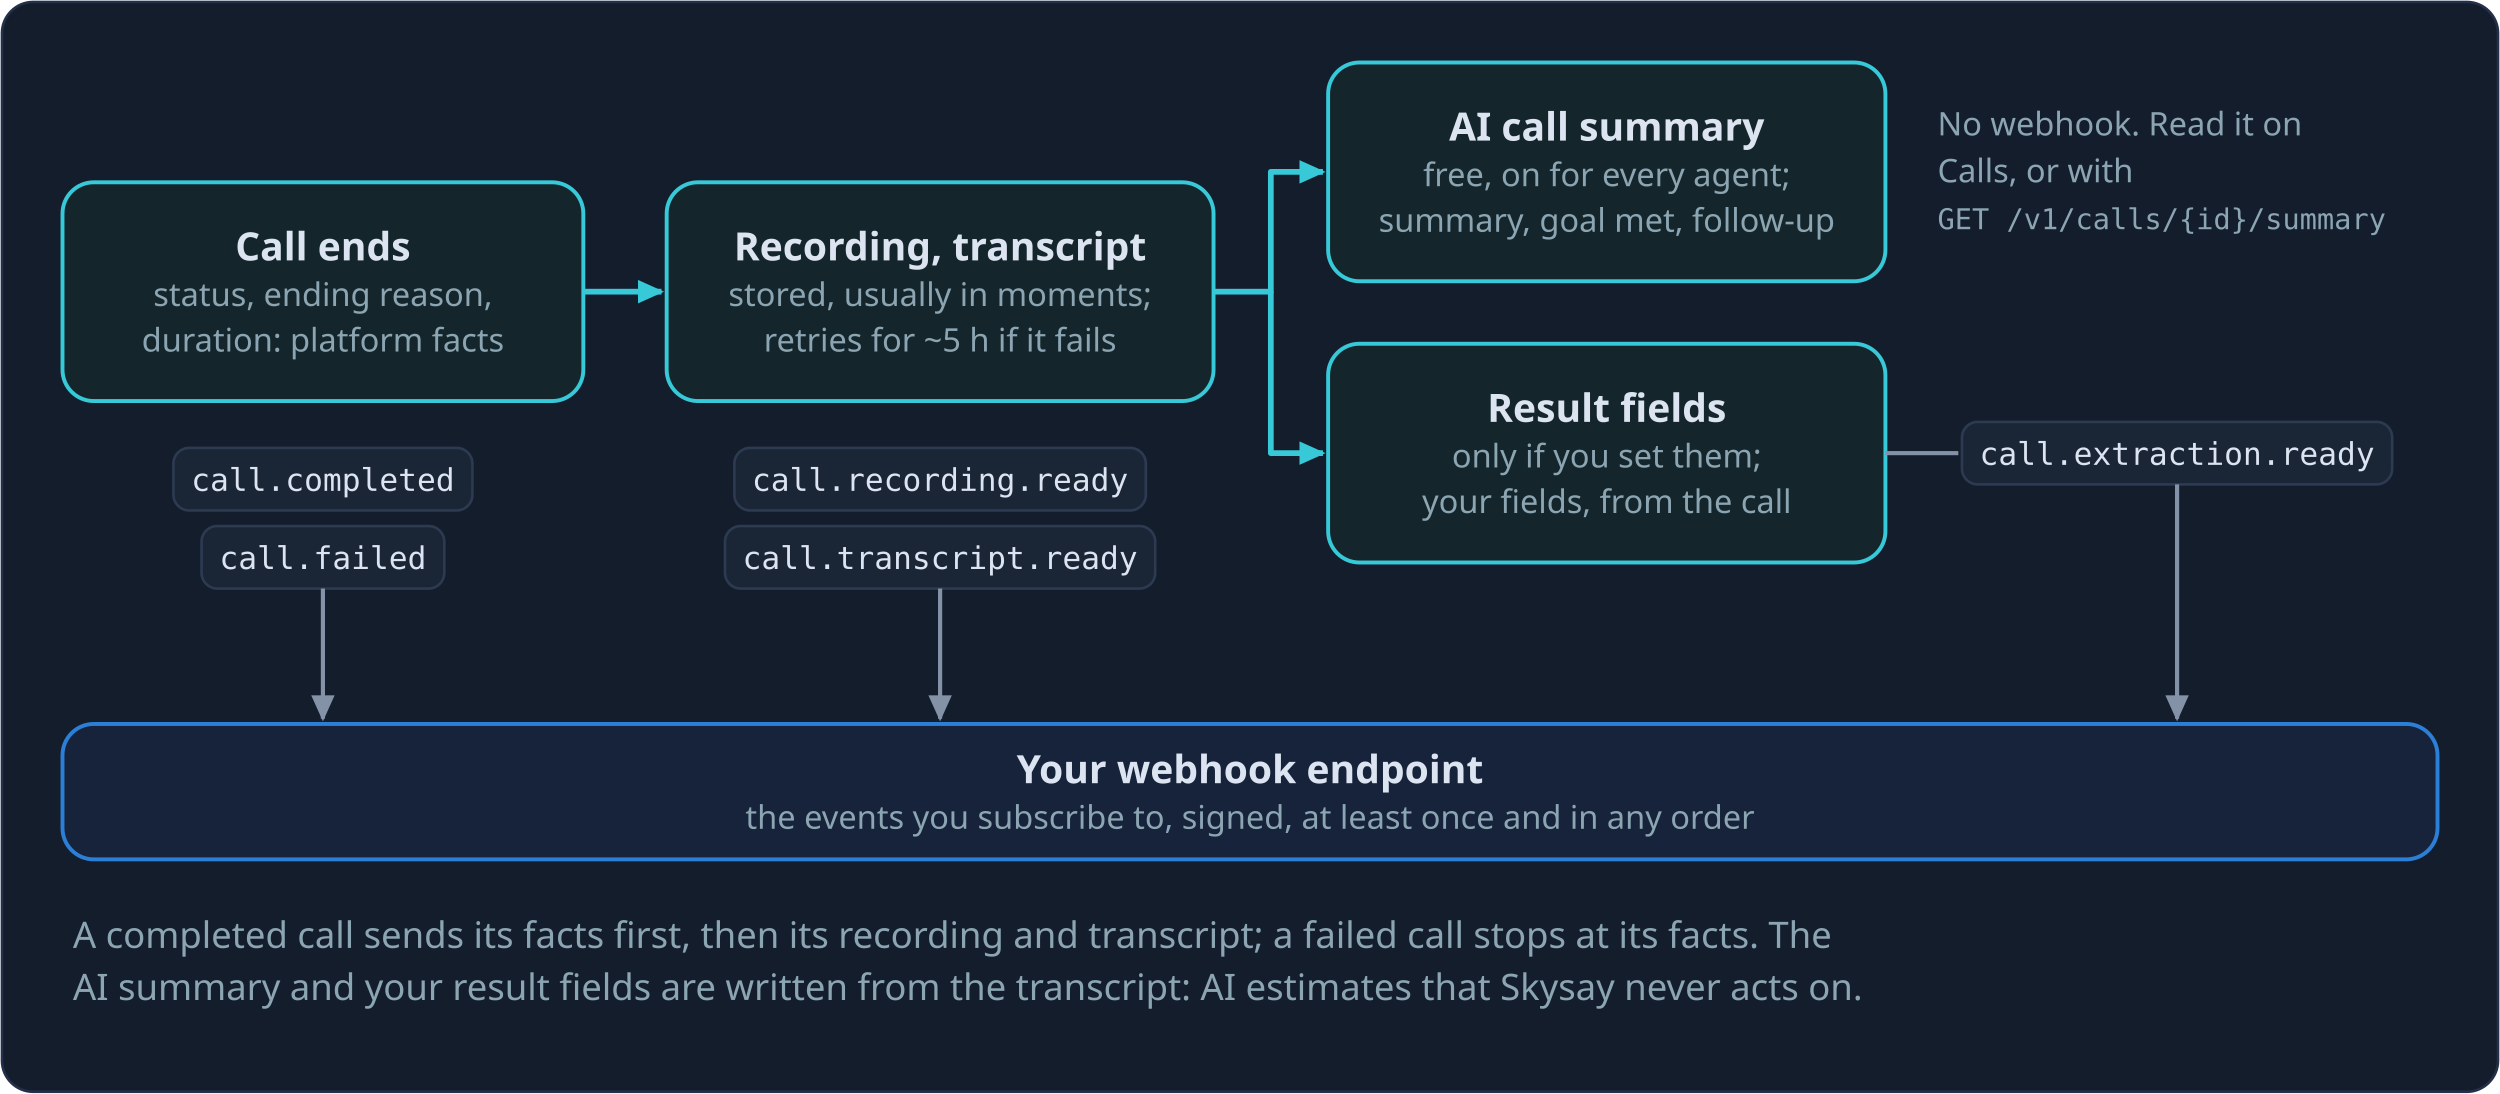
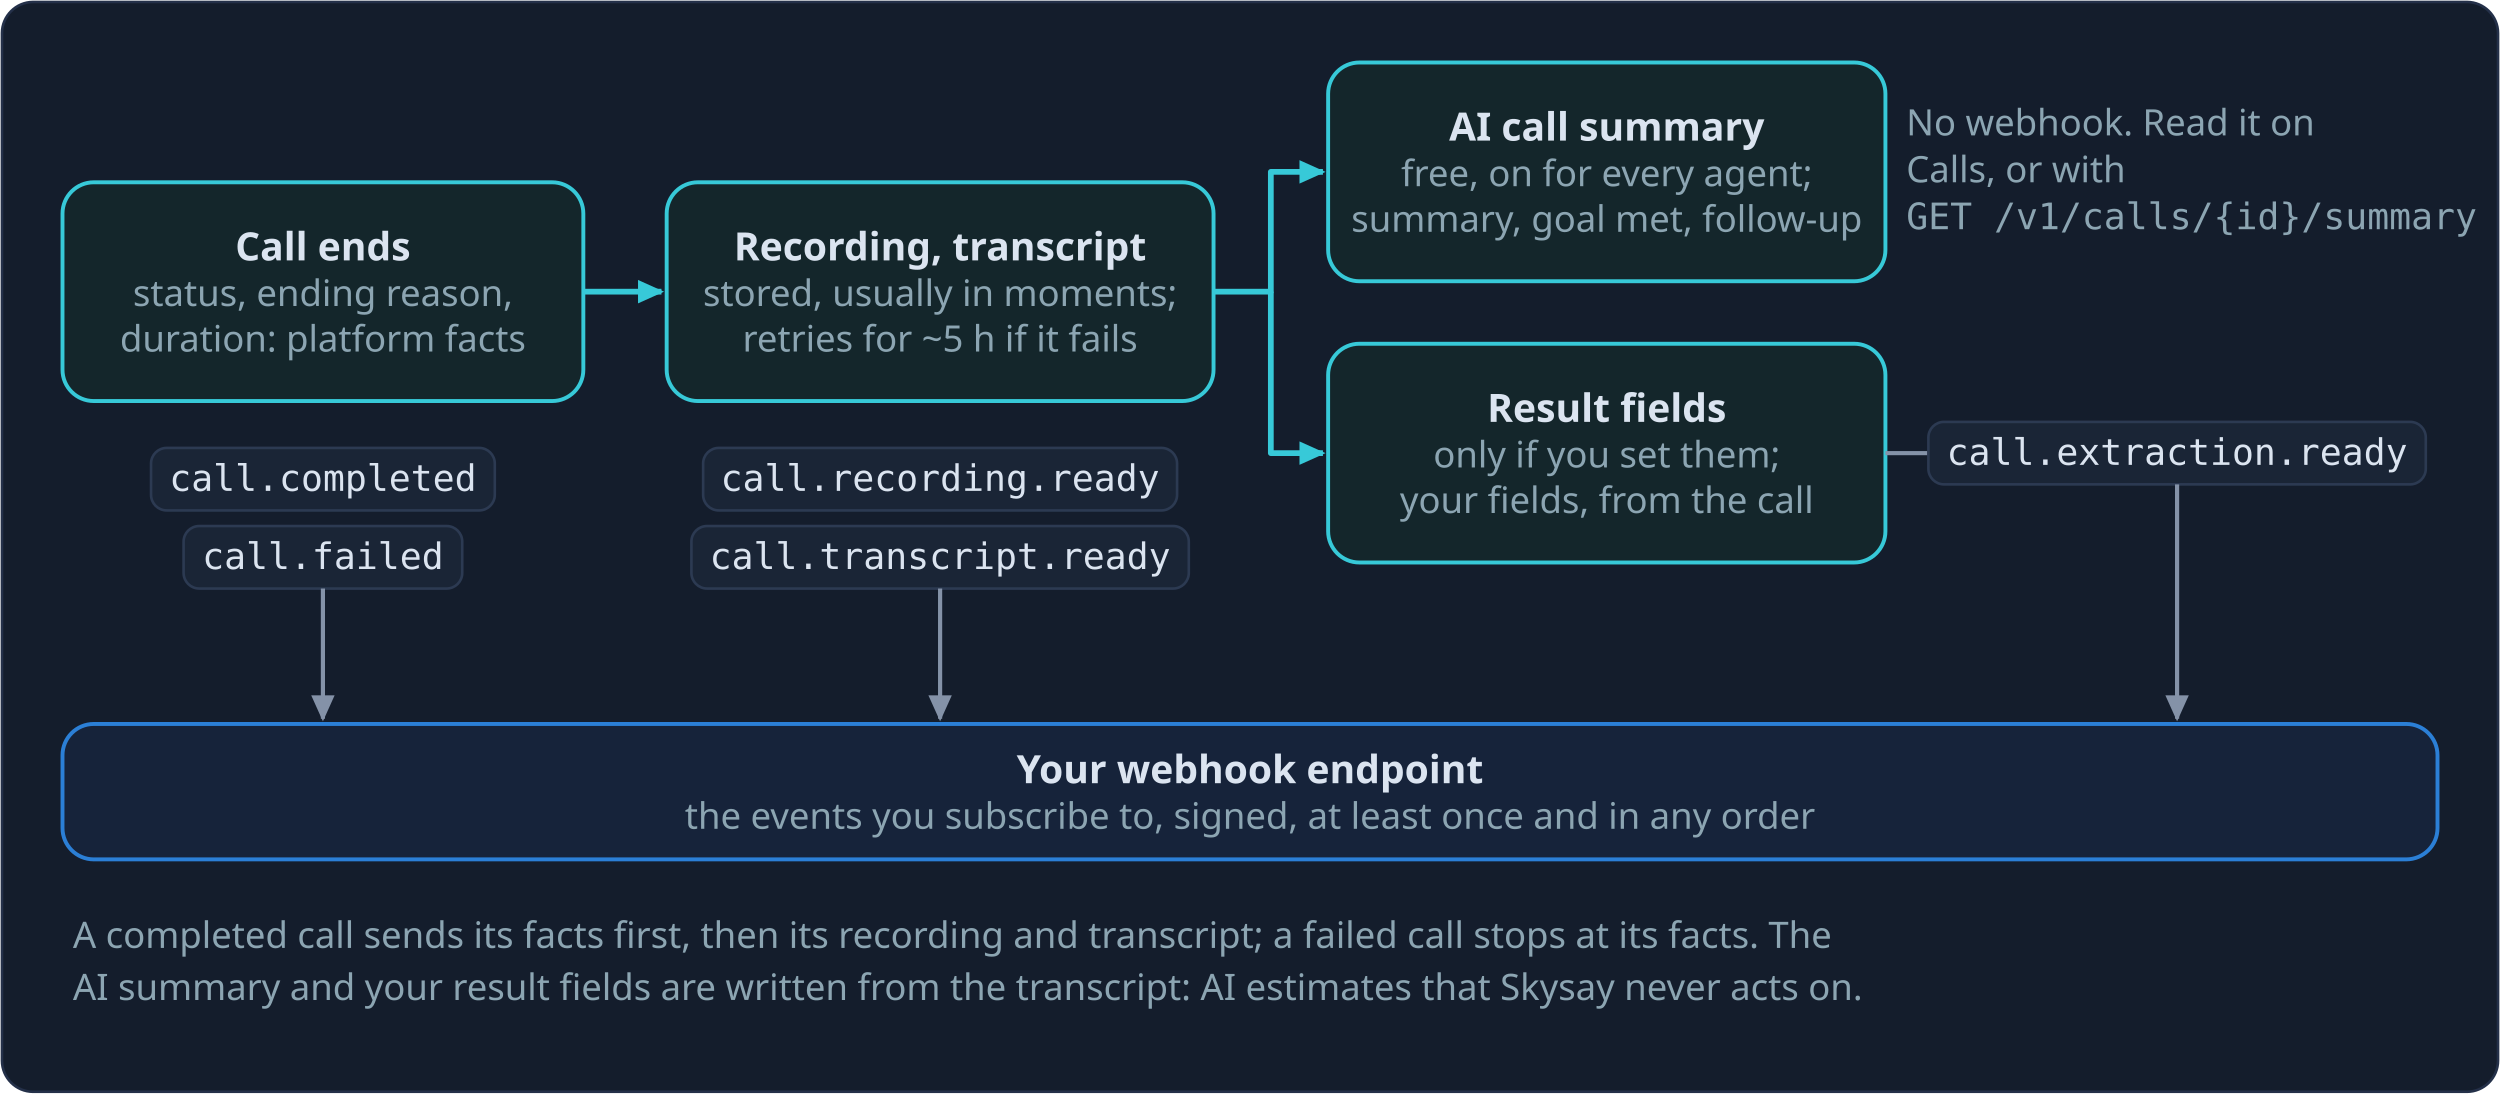
<svg xmlns="http://www.w3.org/2000/svg" viewBox="0 0 960 420" width="960" height="420" role="img" font-family="'Geist Variable', ui-sans-serif, system-ui, sans-serif">
  <defs>
    <marker id="af" viewBox="0 0 10 10" refX="9" refY="5" markerWidth="10" markerHeight="10" markerUnits="userSpaceOnUse" orient="auto">
      <path d="M0,0.5 L10,5 L0,9.5 z" fill="#ff6b6b" />
    </marker>
    <marker id="afs" viewBox="0 0 10 10" refX="1" refY="5" markerWidth="10" markerHeight="10" markerUnits="userSpaceOnUse" orient="auto">
      <path d="M10,0.5 L0,5 L10,9.5 z" fill="#ff6b6b" />
    </marker>
    <marker id="am" viewBox="0 0 10 10" refX="9" refY="5" markerWidth="10" markerHeight="10" markerUnits="userSpaceOnUse" orient="auto">
      <path d="M0,0.5 L10,5 L0,9.5 z" fill="#37c9d8" />
    </marker>
    <marker id="ams" viewBox="0 0 10 10" refX="1" refY="5" markerWidth="10" markerHeight="10" markerUnits="userSpaceOnUse" orient="auto">
      <path d="M10,0.5 L0,5 L10,9.5 z" fill="#37c9d8" />
    </marker>
    <marker id="as" viewBox="0 0 10 10" refX="9" refY="5" markerWidth="10" markerHeight="10" markerUnits="userSpaceOnUse" orient="auto">
      <path d="M0,0.5 L10,5 L0,9.5 z" fill="#8492a8" />
    </marker>
    <marker id="ass" viewBox="0 0 10 10" refX="1" refY="5" markerWidth="10" markerHeight="10" markerUnits="userSpaceOnUse" orient="auto">
      <path d="M10,0.5 L0,5 L10,9.5 z" fill="#8492a8" />
    </marker>
  </defs>
  <rect x="0.75" y="0.75" width="958.5" height="418.5" rx="12" fill="#141d2c" stroke="#243049" stroke-width="1" />
  <rect x="24" y="70" width="200" height="84" rx="12" fill="#14262b" stroke="#37c9d8" stroke-width="1.5" />
  <text x="124.0" y="100.0" font-size="15" fill="#dbe4f0" font-weight="600" text-anchor="middle">Call ends</text>
-   <text x="124.0" y="117.5" font-size="12.5" fill="#8ca5b2" text-anchor="middle">status, ending reason,</text>
-   <text x="124.0" y="135.0" font-size="12.5" fill="#8ca5b2" text-anchor="middle">duration: platform facts</text>
+   <text x="124.0" y="117.5" font-size="14" fill="#8ca5b2" text-anchor="middle">status, ending reason,</text>
+   <text x="124.0" y="135.0" font-size="14" fill="#8ca5b2" text-anchor="middle">duration: platform facts</text>
  <rect x="256" y="70" width="210" height="84" rx="12" fill="#14262b" stroke="#37c9d8" stroke-width="1.5" />
  <text x="361.0" y="100.0" font-size="15" fill="#dbe4f0" font-weight="600" text-anchor="middle">Recording, transcript</text>
-   <text x="361.0" y="117.5" font-size="12.5" fill="#8ca5b2" text-anchor="middle">stored, usually in moments;</text>
-   <text x="361.0" y="135.0" font-size="12.5" fill="#8ca5b2" text-anchor="middle">retries for ~5 h if it fails</text>
+   <text x="361.0" y="117.5" font-size="14" fill="#8ca5b2" text-anchor="middle">stored, usually in moments;</text>
+   <text x="361.0" y="135.0" font-size="14" fill="#8ca5b2" text-anchor="middle">retries for ~5 h if it fails</text>
  <path d="M224,112 L254,112" fill="none" stroke="#37c9d8" stroke-width="2.2" stroke-linejoin="round" marker-end="url(#am)" />
  <rect x="510" y="24" width="214" height="84" rx="12" fill="#14262b" stroke="#37c9d8" stroke-width="1.5" />
  <text x="617.0" y="54.0" font-size="15" fill="#dbe4f0" font-weight="600" text-anchor="middle">AI call summary</text>
-   <text x="617.0" y="71.5" font-size="12.5" fill="#8ca5b2" text-anchor="middle">free, on for every agent;</text>
-   <text x="617.0" y="89.0" font-size="12.5" fill="#8ca5b2" text-anchor="middle">summary, goal met, follow-up</text>
+   <text x="617.0" y="71.5" font-size="14" fill="#8ca5b2" text-anchor="middle">free, on for every agent;</text>
+   <text x="617.0" y="89.0" font-size="14" fill="#8ca5b2" text-anchor="middle">summary, goal met, follow-up</text>
  <rect x="510" y="132" width="214" height="84" rx="12" fill="#14262b" stroke="#37c9d8" stroke-width="1.5" />
  <text x="617.0" y="162.0" font-size="15" fill="#dbe4f0" font-weight="600" text-anchor="middle">Result fields</text>
-   <text x="617.0" y="179.5" font-size="12.5" fill="#8ca5b2" text-anchor="middle">only if you set them;</text>
-   <text x="617.0" y="197.0" font-size="12.5" fill="#8ca5b2" text-anchor="middle">your fields, from the call</text>
+   <text x="617.0" y="179.5" font-size="14" fill="#8ca5b2" text-anchor="middle">only if you set them;</text>
+   <text x="617.0" y="197.0" font-size="14" fill="#8ca5b2" text-anchor="middle">your fields, from the call</text>
  <path d="M466,112 L488,112 L488,66 L508,66" fill="none" stroke="#37c9d8" stroke-width="2.2" stroke-linejoin="round" marker-end="url(#am)" />
  <path d="M488,112 L488,174 L508,174" fill="none" stroke="#37c9d8" stroke-width="2.2" stroke-linejoin="round" marker-end="url(#am)" />
-   <text x="744" y="52" font-size="12.5" fill="#8ca5b2">No webhook. Read it on</text>
-   <text x="744" y="70" font-size="12.5" fill="#8ca5b2">Calls, or with</text>
-   <text x="744" y="88" font-size="11" fill="#8ca5b2" font-family="'JetBrains Mono Variable', ui-monospace, Menlo, monospace">GET /v1/calls/{id}/summary</text>
-   <rect x="66.6" y="172" width="114.8" height="24" rx="6" fill="#1a2536" stroke="#2c3a52" stroke-width="1" />
-   <text x="124" y="188.5" font-size="12" fill="#dbe4f0" text-anchor="middle" font-family="'JetBrains Mono Variable', ui-monospace, Menlo, monospace">call.completed</text>
-   <rect x="77.4" y="202" width="93.2" height="24" rx="6" fill="#1a2536" stroke="#2c3a52" stroke-width="1" />
-   <text x="124" y="218.5" font-size="12" fill="#dbe4f0" text-anchor="middle" font-family="'JetBrains Mono Variable', ui-monospace, Menlo, monospace">call.failed</text>
-   <rect x="282.0" y="172" width="158.0" height="24" rx="6" fill="#1a2536" stroke="#2c3a52" stroke-width="1" />
-   <text x="361" y="188.5" font-size="12" fill="#dbe4f0" text-anchor="middle" font-family="'JetBrains Mono Variable', ui-monospace, Menlo, monospace">call.recording.ready</text>
-   <rect x="278.4" y="202" width="165.2" height="24" rx="6" fill="#1a2536" stroke="#2c3a52" stroke-width="1" />
-   <text x="361" y="218.5" font-size="12" fill="#dbe4f0" text-anchor="middle" font-family="'JetBrains Mono Variable', ui-monospace, Menlo, monospace">call.transcript.ready</text>
-   <rect x="753.4" y="162" width="165.2" height="24" rx="6" fill="#1a2536" stroke="#2c3a52" stroke-width="1" />
-   <text x="836" y="178.5" font-size="12" fill="#dbe4f0" text-anchor="middle" font-family="'JetBrains Mono Variable', ui-monospace, Menlo, monospace">call.extraction.ready</text>
-   <path d="M724,174 L752,174" fill="none" stroke="#8492a8" stroke-width="1.6" stroke-linejoin="round" />
+   <text x="732" y="52" font-size="14" fill="#8ca5b2">No webhook. Read it on</text>
+   <text x="732" y="70" font-size="14" fill="#8ca5b2">Calls, or with</text>
+   <text x="732" y="88" font-size="14" fill="#8ca5b2" font-family="'JetBrains Mono Variable', ui-monospace, Menlo, monospace">GET /v1/calls/{id}/summary</text>
+   <rect x="58" y="172" width="132" height="24" rx="6" fill="#1a2536" stroke="#2c3a52" stroke-width="1" />
+   <text x="124" y="188.5" font-size="14" fill="#dbe4f0" text-anchor="middle" font-family="'JetBrains Mono Variable', ui-monospace, Menlo, monospace">call.completed</text>
+   <rect x="70.5" y="202" width="107" height="24" rx="6" fill="#1a2536" stroke="#2c3a52" stroke-width="1" />
+   <text x="124" y="218.5" font-size="14" fill="#dbe4f0" text-anchor="middle" font-family="'JetBrains Mono Variable', ui-monospace, Menlo, monospace">call.failed</text>
+   <rect x="270" y="172" width="182" height="24" rx="6" fill="#1a2536" stroke="#2c3a52" stroke-width="1" />
+   <text x="361" y="188.5" font-size="14" fill="#dbe4f0" text-anchor="middle" font-family="'JetBrains Mono Variable', ui-monospace, Menlo, monospace">call.recording.ready</text>
+   <rect x="265.5" y="202" width="191" height="24" rx="6" fill="#1a2536" stroke="#2c3a52" stroke-width="1" />
+   <text x="361" y="218.5" font-size="14" fill="#dbe4f0" text-anchor="middle" font-family="'JetBrains Mono Variable', ui-monospace, Menlo, monospace">call.transcript.ready</text>
+   <rect x="740.5" y="162" width="191" height="24" rx="6" fill="#1a2536" stroke="#2c3a52" stroke-width="1" />
+   <text x="836" y="178.5" font-size="14" fill="#dbe4f0" text-anchor="middle" font-family="'JetBrains Mono Variable', ui-monospace, Menlo, monospace">call.extraction.ready</text>
+   <path d="M724,174 L740,174" fill="none" stroke="#8492a8" stroke-width="1.6" stroke-linejoin="round" />
  <rect x="24" y="278" width="912" height="52" rx="12" fill="#16233a" stroke="#2b7fd6" stroke-width="1.5" />
  <text x="480.0" y="300.75" font-size="15" fill="#dbe4f0" font-weight="600" text-anchor="middle">Your webhook endpoint</text>
-   <text x="480.0" y="318.25" font-size="12.5" fill="#8ca5b2" text-anchor="middle">the events you subscribe to, signed, at least once and in any order</text>
+   <text x="480.0" y="318.25" font-size="14" fill="#8ca5b2" text-anchor="middle">the events you subscribe to, signed, at least once and in any order</text>
  <path d="M124,226 L124,276" fill="none" stroke="#8492a8" stroke-width="1.6" stroke-linejoin="round" marker-end="url(#as)" />
  <path d="M361,226 L361,276" fill="none" stroke="#8492a8" stroke-width="1.6" stroke-linejoin="round" marker-end="url(#as)" />
  <path d="M836,186 L836,276" fill="none" stroke="#8492a8" stroke-width="1.6" stroke-linejoin="round" marker-end="url(#as)" />
  <text x="28" y="364" font-size="14" fill="#8ca5b2">A completed call sends its facts first, then its recording and transcript; a failed call stops at its facts. The</text>
  <text x="28" y="384" font-size="14" fill="#8ca5b2">AI summary and your result fields are written from the transcript: AI estimates that Skysay never acts on.</text>
</svg>
